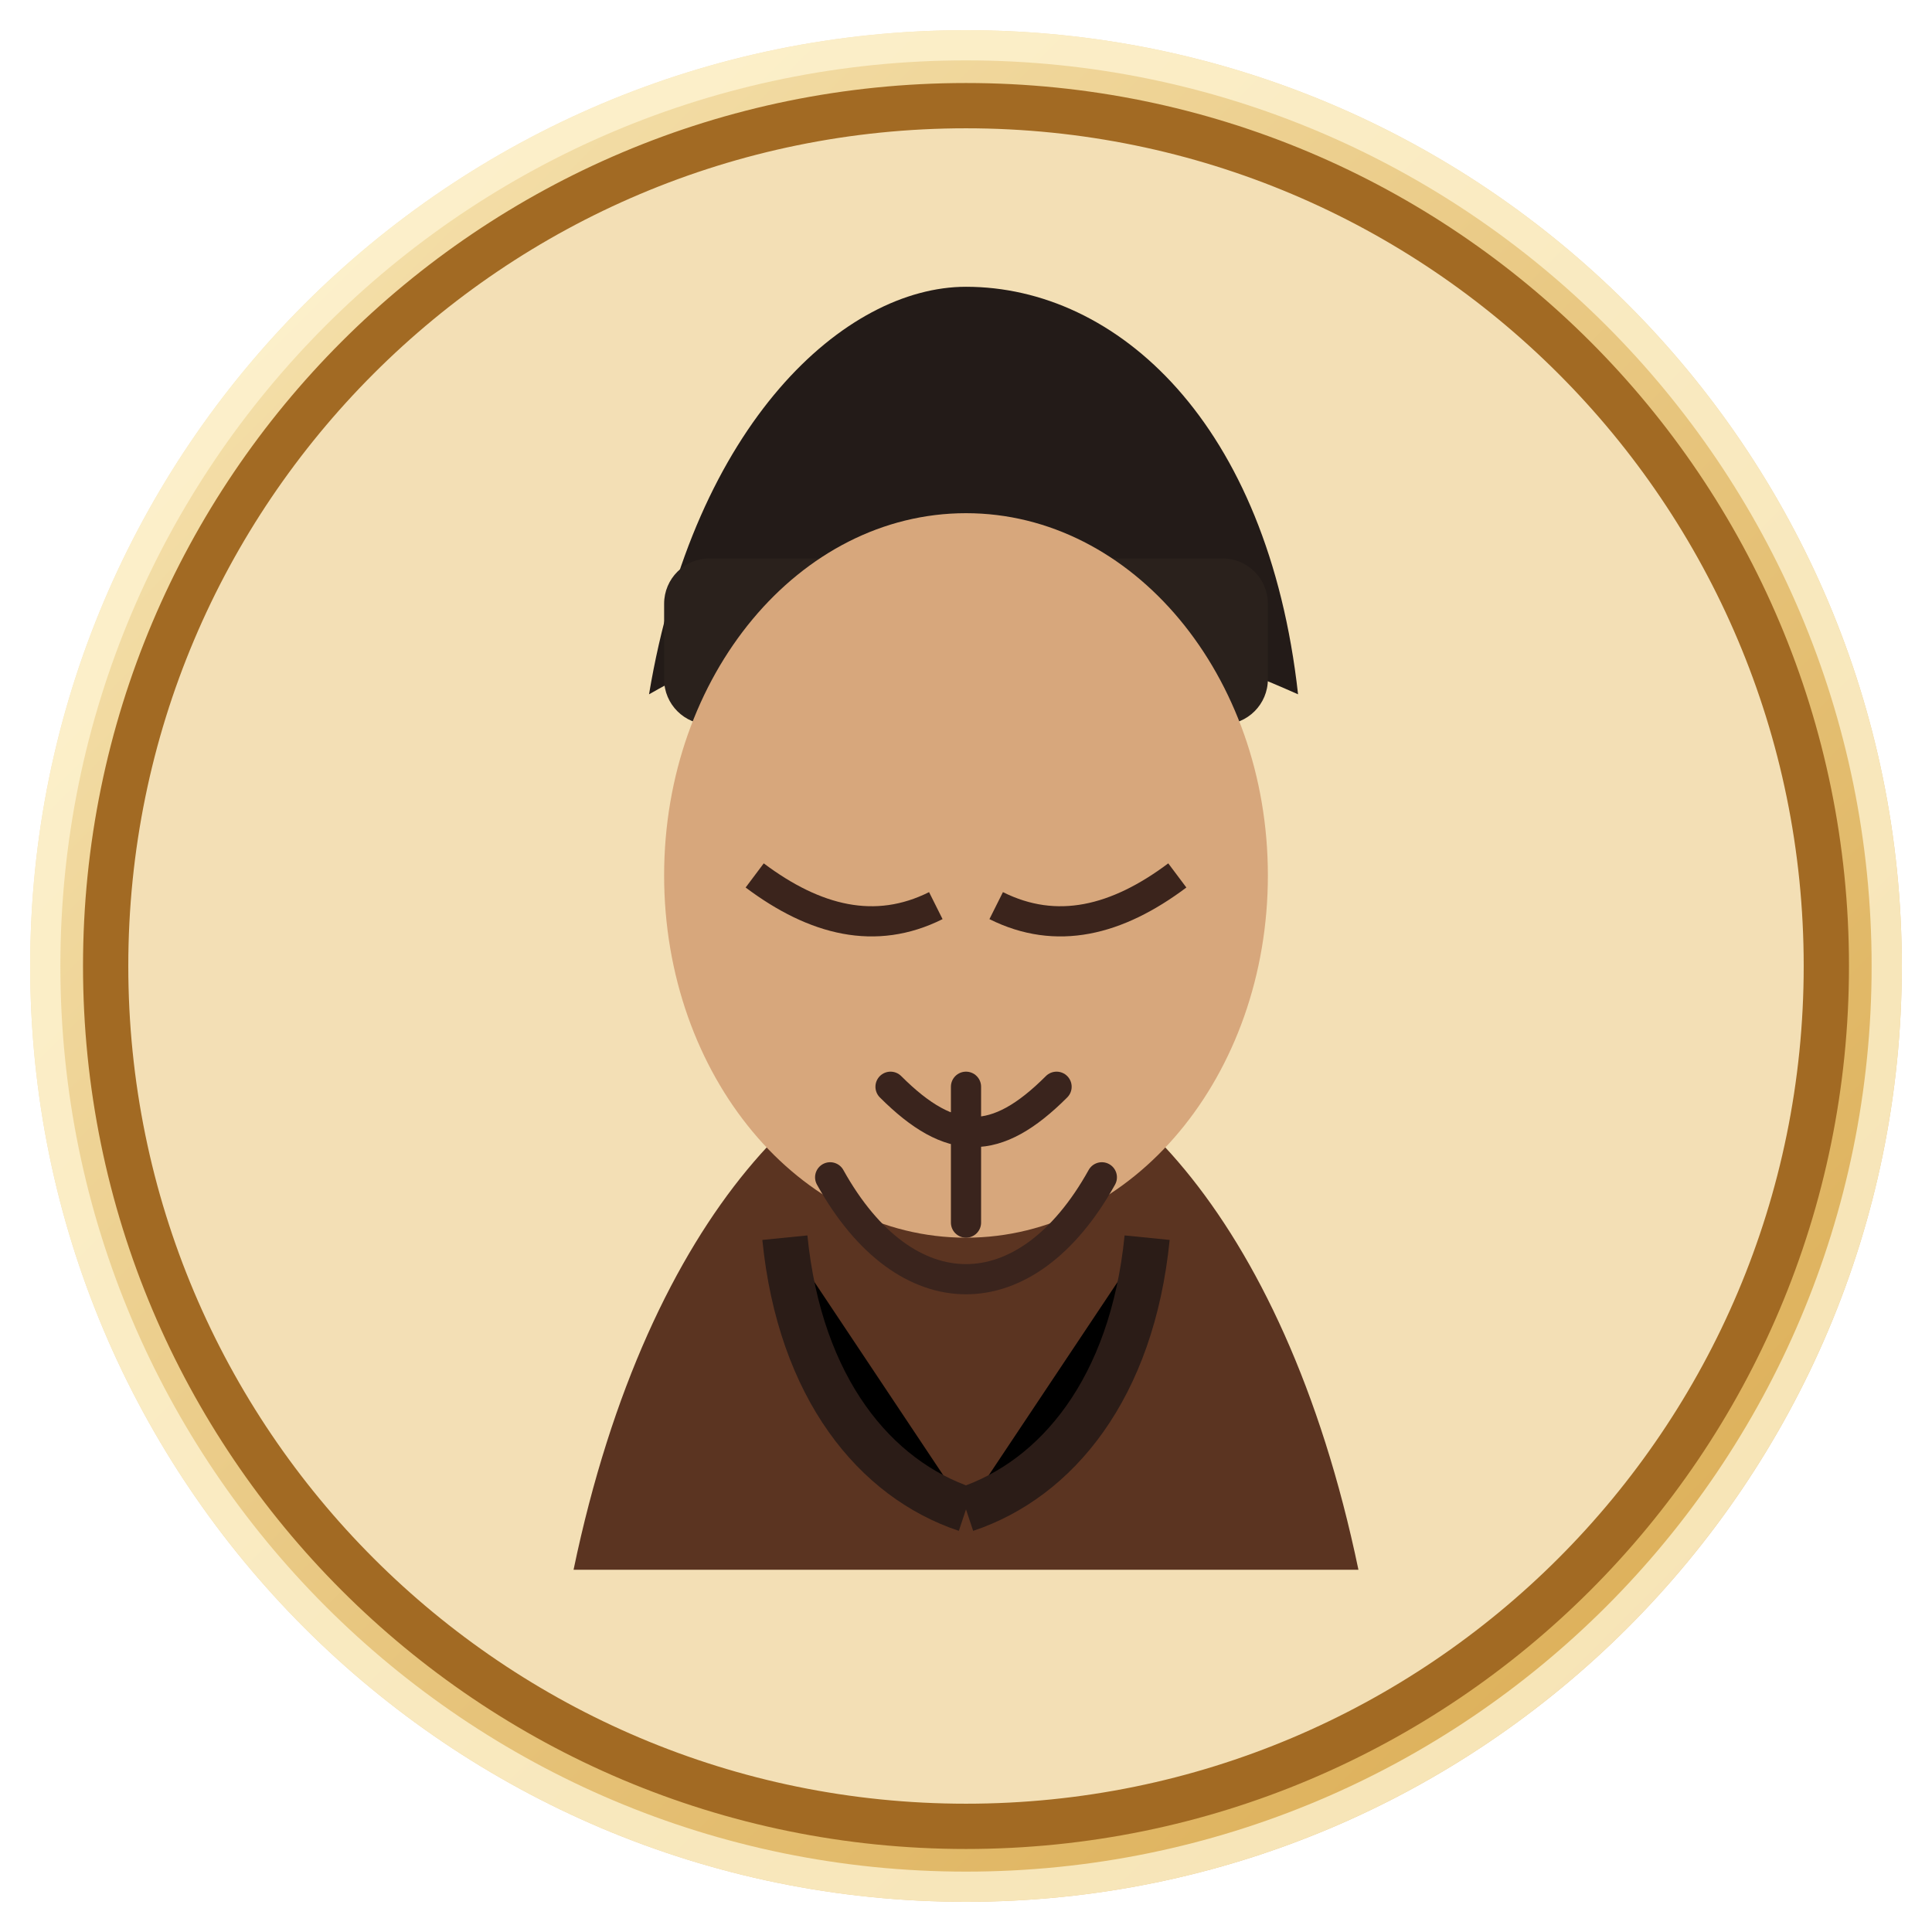
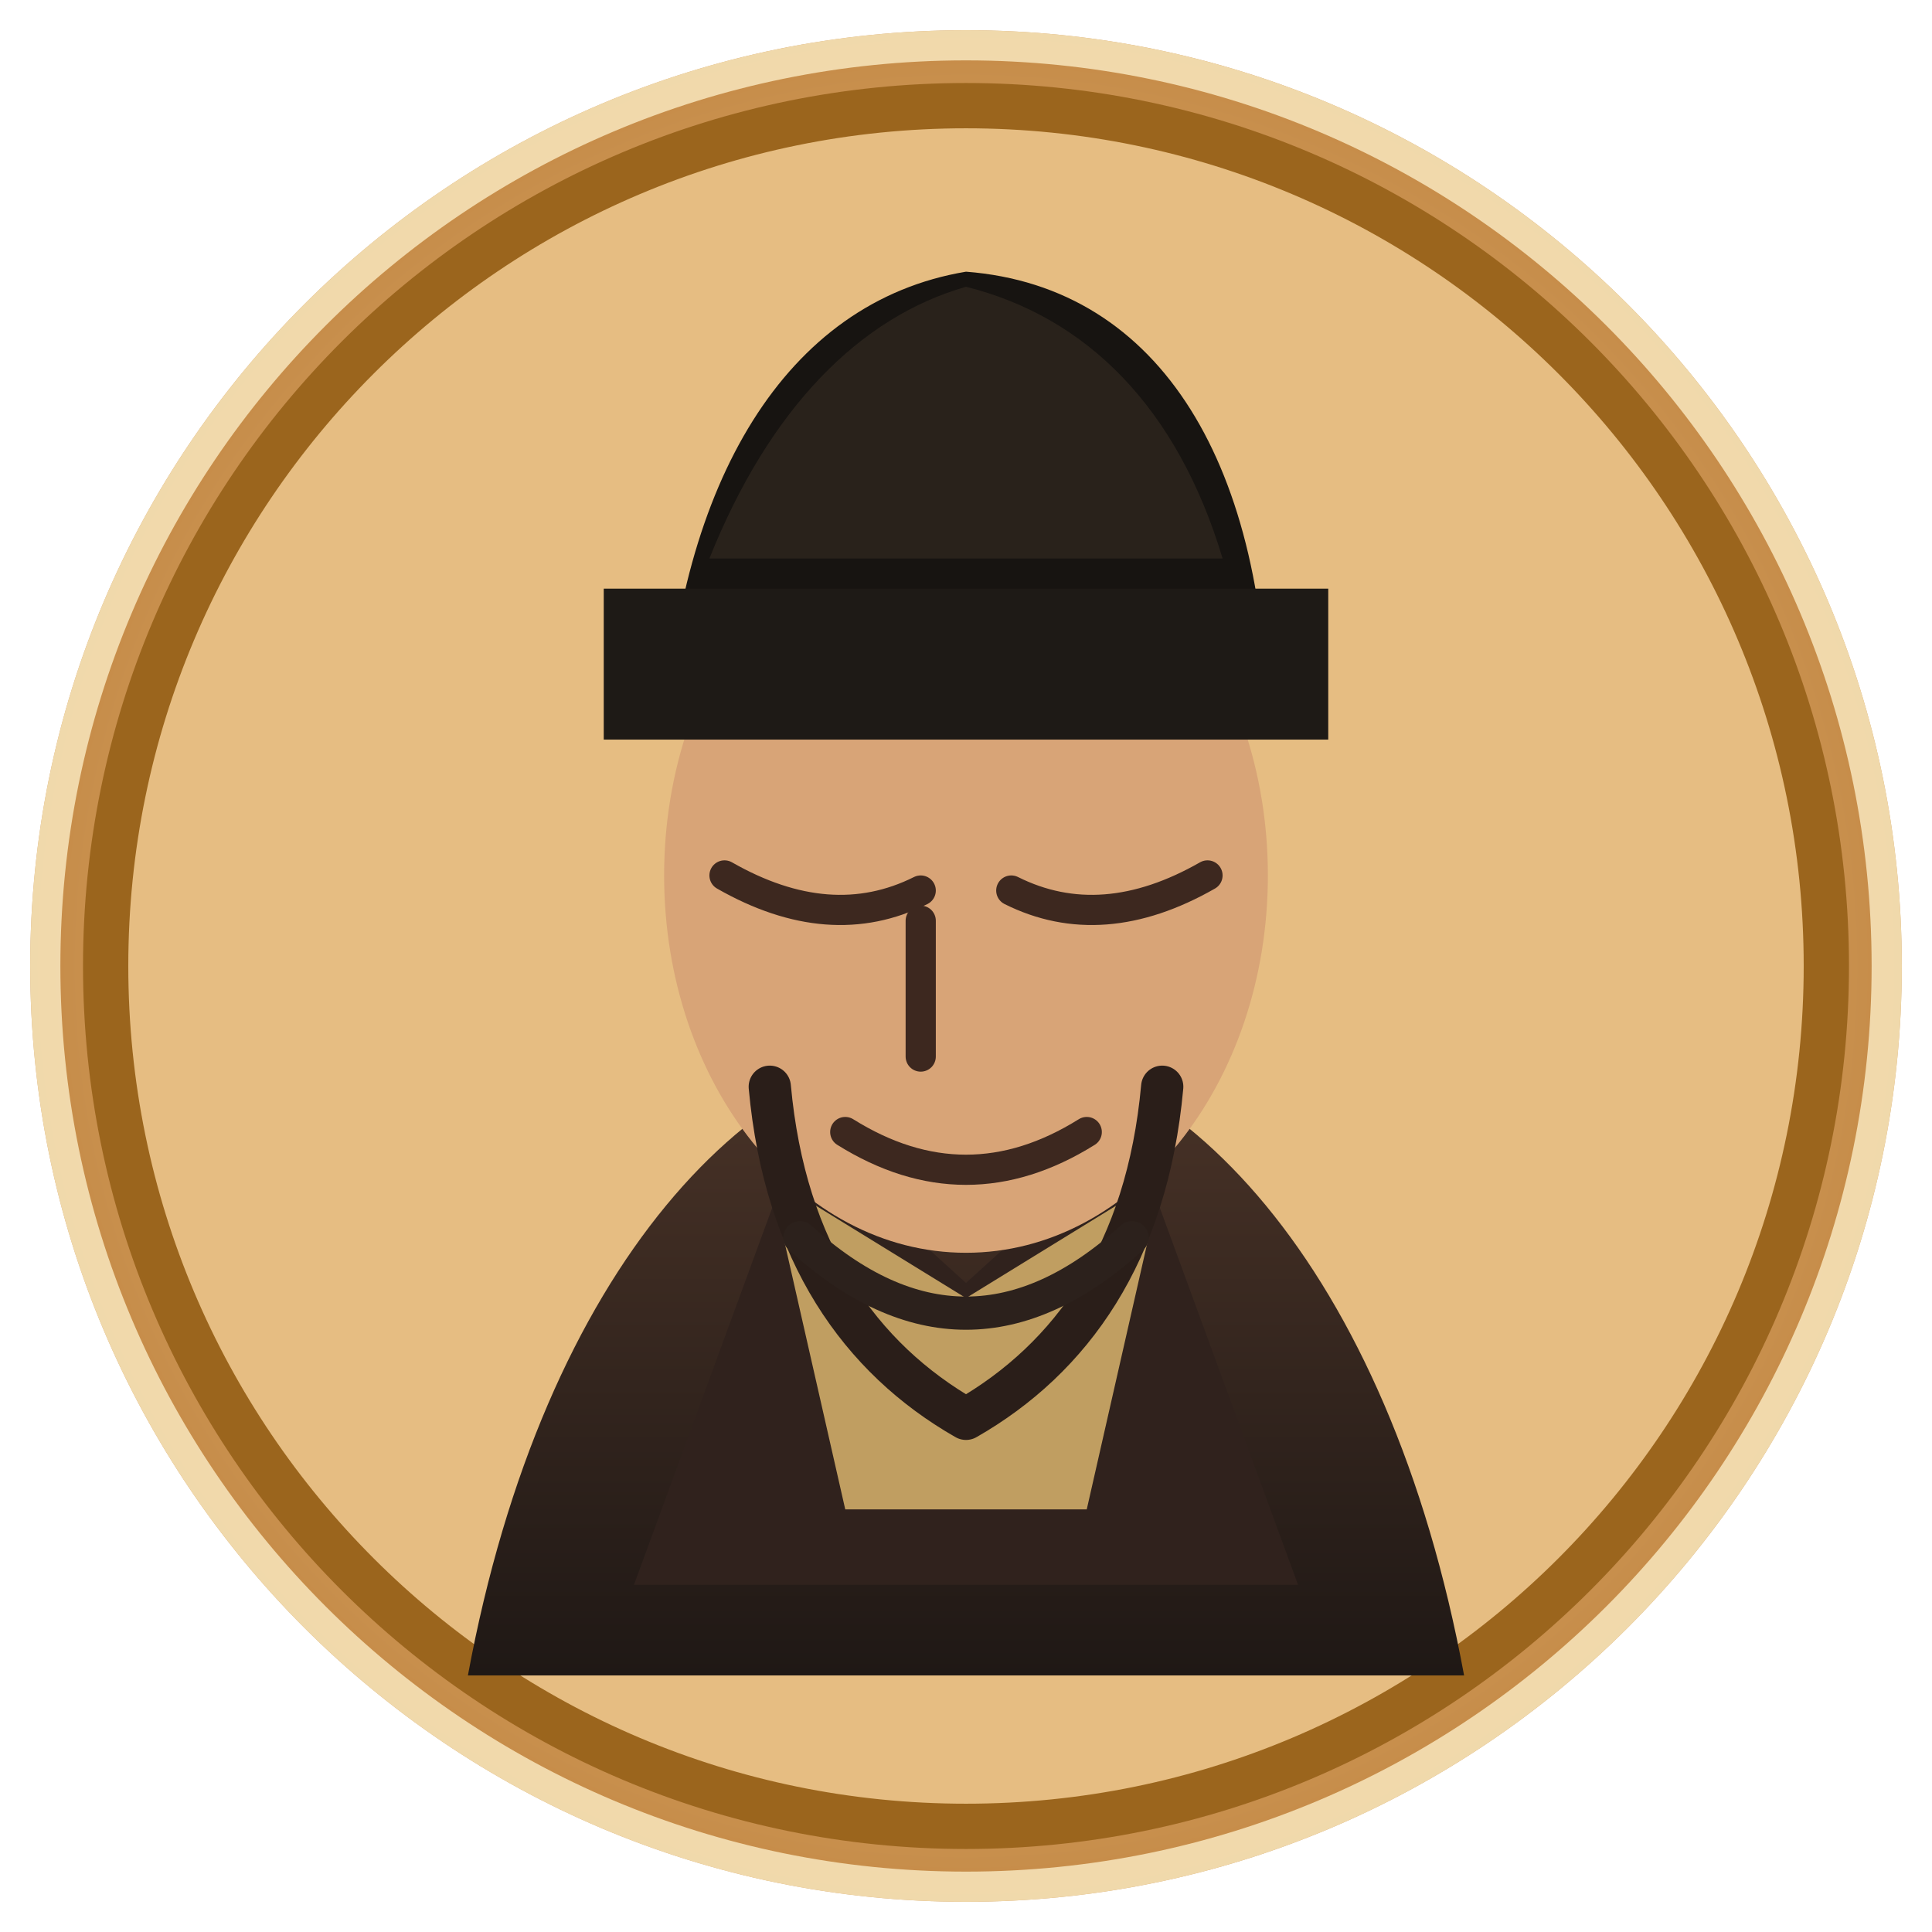
<svg xmlns="http://www.w3.org/2000/svg" viewBox="0 0 128 128">
  <defs>
-     <linearGradient id="b" x1="0" y1="0" x2="1" y2="1">
-       <stop stop-color="#f8e7b7" />
-       <stop offset="1" stop-color="#d9a84c" />
+     <radialGradient id="bg">
+       <stop stop-color="#f7e5ba" />
+       <stop offset="1" stop-color="#c58a46" />
+     </radialGradient>
+     <linearGradient id="robe" x1="0" y1="0" x2="0" y2="1">
+       <stop stop-color="#4b3428" />
+       <stop offset="1" stop-color="#1f1815" />
    </linearGradient>
  </defs>
-   <circle cx="64" cy="64" r="62" fill="url(#b)" />
-   <circle cx="64" cy="64" r="57" fill="#f3dfb5" stroke="#a26a23" stroke-width="3" />
-   <path d="M38 104c5-24 17-35 26-35s21 11 26 35" fill="#5b3421" />
-   <path d="M43 46c3-18 13-27 21-27 10 0 20 9 22 27-9-4-17-6-22-6-7 0-14 2-21 6z" fill="#231b18" />
-   <rect x="44" y="37" width="40" height="11" rx="3" fill="#2a211c" />
-   <ellipse cx="64" cy="58" rx="20" ry="24" fill="#d7a77c" />
-   <path d="M50 58c4 3 8 4 12 2M66 60c4 2 8 1 12-2" stroke="#3b241c" stroke-width="2" fill="none" />
-   <path d="M59 72c4 4 7 4 11 0M64 72v9M55 78c5 9 13 9 18 0" stroke="#3a241d" stroke-width="2" fill="none" stroke-linecap="round" />
-   <path d="M52 82c1 10 6 16 12 18M76 82c-1 10-6 16-12 18" stroke="#2b1c17" stroke-width="3" />
-   <circle cx="64" cy="64" r="61" fill="none" stroke="#fff5d5" stroke-width="2" opacity=".75" />
+   <circle cx="64" cy="64" r="62" fill="url(#bg)" />
+   <circle cx="64" cy="64" r="57" fill="#e6bd82" stroke="#9b651d" stroke-width="3" />
+   <path d="M31 111c5-27 19-42 33-42s28 15 33 42" fill="url(#robe)" />
+   <path d="M42 105l11-30 11 10 11-10 11 30" fill="#30221d" />
+   <path d="M51 78l13 8 13-8-5 22H56z" fill="#d9b46d" opacity=".85" />
+   <ellipse cx="64" cy="58" rx="20" ry="25" fill="#d8a477" />
+   <path d="M44 49c1-17 8-29 20-31 13 1 20 13 20 31-7-4-14-6-20-6-7 0-14 2-20 6z" fill="#171411" />
+   <path d="M40 39h48v10H40z" fill="#1e1a16" />
+   <path d="M47 37c4-10 10-16 17-18 8 2 14 8 17 18z" fill="#29221b" />
+   <path d="M48 58q7 4 13 1M67 59q6 3 13-1" stroke="#3d281f" stroke-width="2" fill="none" stroke-linecap="round" />
+   <path d="M61 61v9m-5 5q8 5 16 0" stroke="#3d281f" stroke-width="2" fill="none" stroke-linecap="round" />
+   <path d="M51 72c1 11 6 18 13 22M77 72c-1 11-6 18-13 22" stroke="#2a1e19" stroke-width="2.8" fill="none" stroke-linecap="round" />
+   <path d="M53 82q11 10 22 0" stroke="#2c211c" stroke-width="2.2" fill="none" stroke-linecap="round" />
+   <circle cx="64" cy="64" r="61" fill="none" stroke="#fff3cc" stroke-width="2" opacity=".75" />
</svg>
